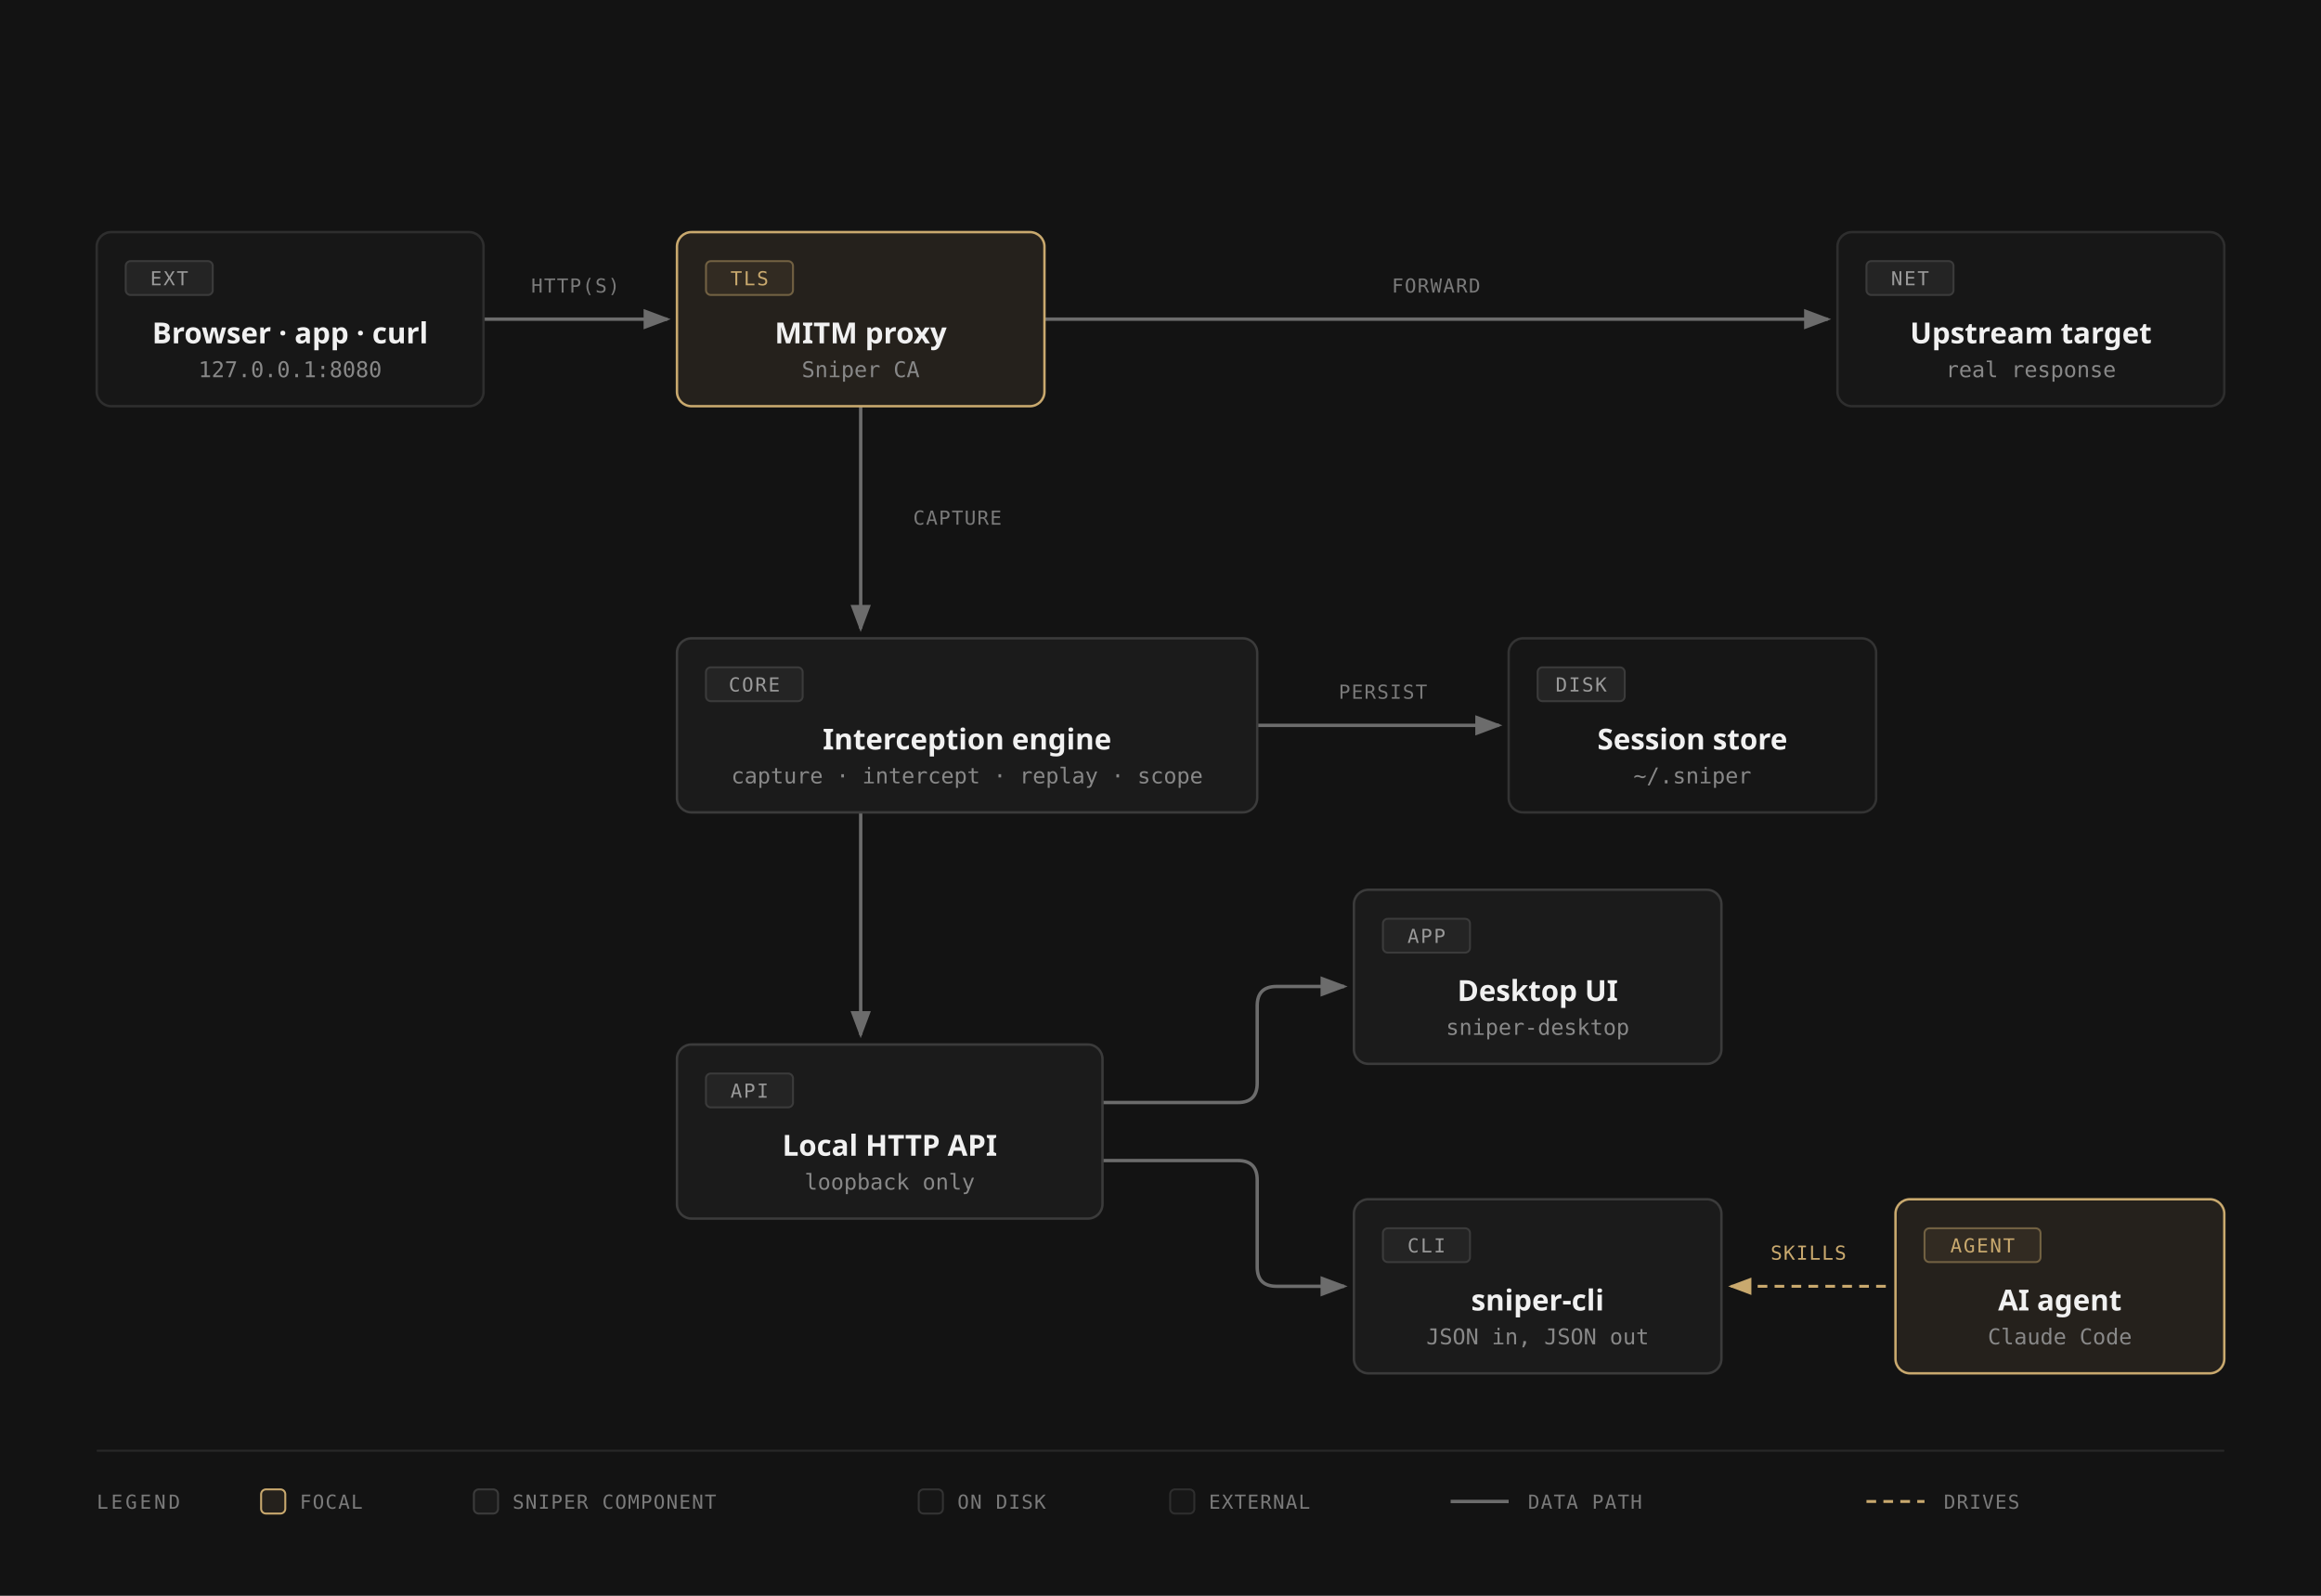
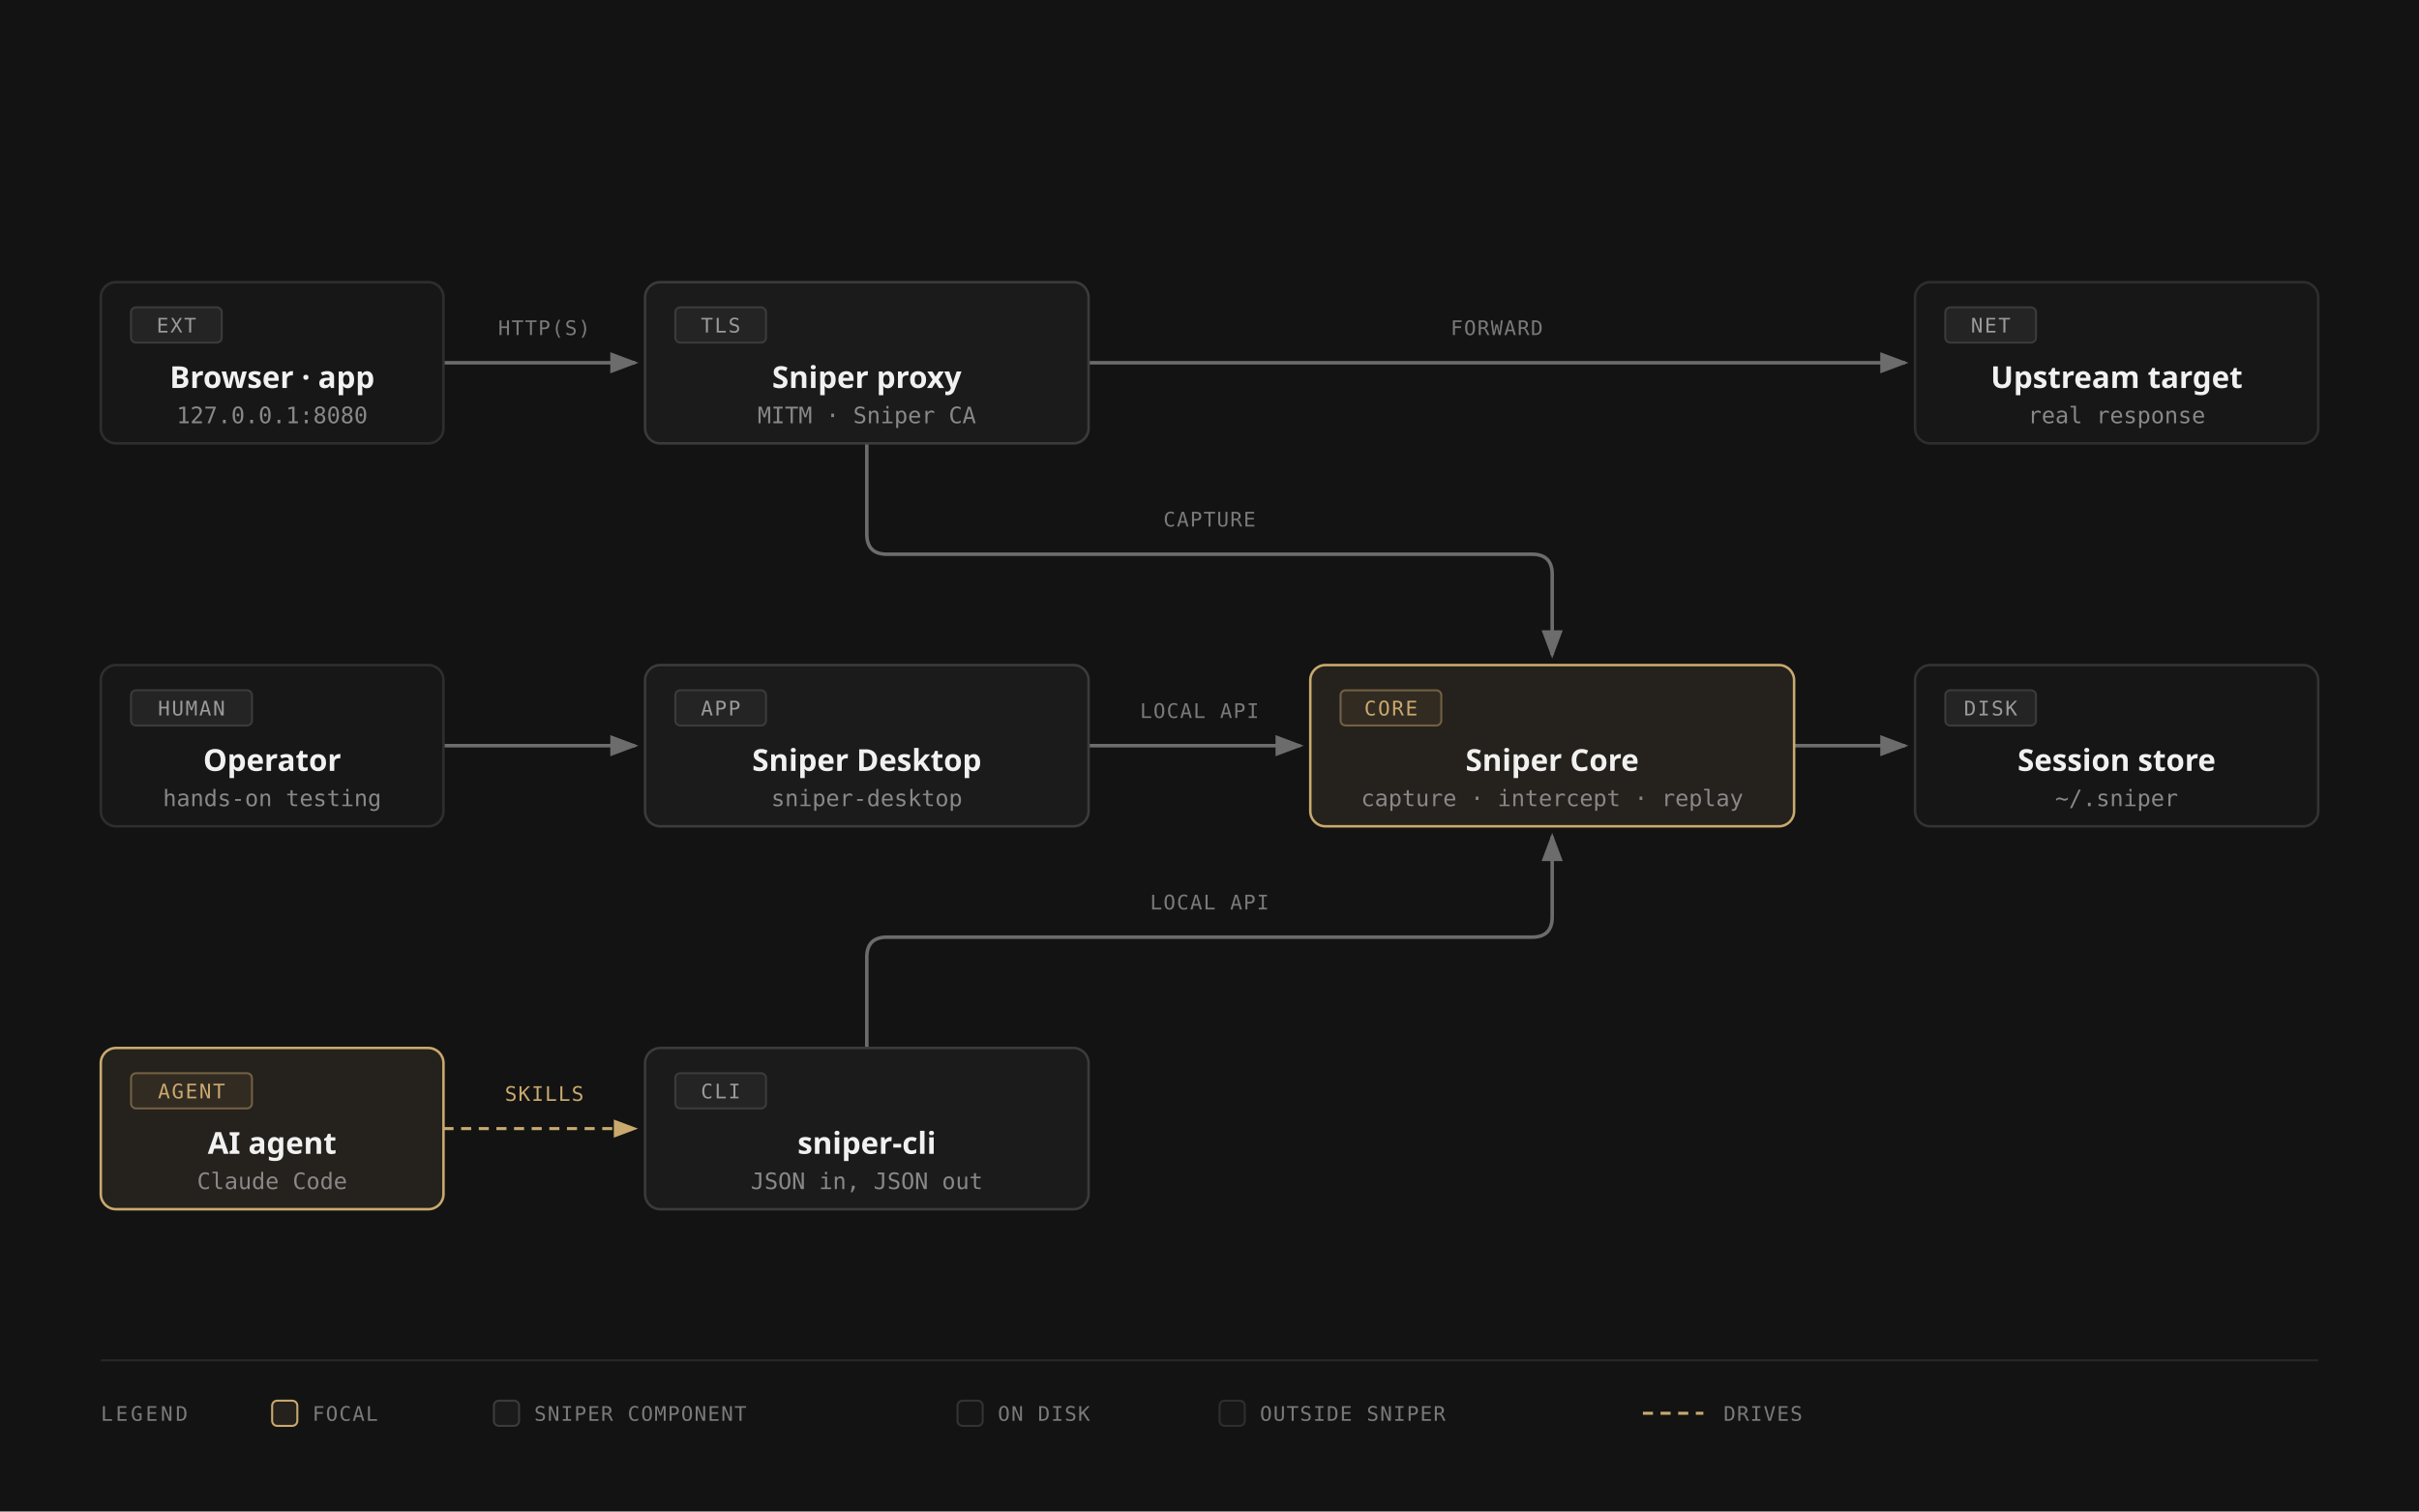
- <svg xmlns="http://www.w3.org/2000/svg" viewBox="0 0 960 660" width="960" height="660" role="img" aria-labelledby="sniper-arch-title sniper-arch-desc">
+ <svg xmlns="http://www.w3.org/2000/svg" viewBox="0 0 960 600" width="960" height="600" role="img" aria-labelledby="sniper-arch-title sniper-arch-desc">
  <defs>
    <marker id="arrow" markerWidth="8" markerHeight="6" refX="7" refY="3" orient="auto">
      <polygon points="0 0, 8 3, 0 6" fill="#6c6c6c" />
    </marker>
    <marker id="arrow-accent" markerWidth="8" markerHeight="6" refX="7" refY="3" orient="auto">
      <polygon points="0 0, 8 3, 0 6" fill="#c9a96e" />
    </marker>
    <marker id="arrow-link" markerWidth="8" markerHeight="6" refX="7" refY="3" orient="auto">
      <polygon points="0 0, 8 3, 0 6" fill="#6cb6d9" />
    </marker>
  </defs>
  <rect width="100%" height="100%" fill="#131313" />
-   <line x1="200" y1="132" x2="276" y2="132" stroke="#6c6c6c" stroke-width="1.4" marker-end="url(#arrow)" />
-   <line x1="432" y1="132" x2="756" y2="132" stroke="#6c6c6c" stroke-width="1.4" marker-end="url(#arrow)" />
-   <line x1="356" y1="168" x2="356" y2="260" stroke="#6c6c6c" stroke-width="1.4" marker-end="url(#arrow)" />
-   <line x1="520" y1="300" x2="620" y2="300" stroke="#6c6c6c" stroke-width="1.4" marker-end="url(#arrow)" />
-   <line x1="356" y1="336" x2="356" y2="428" stroke="#6c6c6c" stroke-width="1.4" marker-end="url(#arrow)" />
-   <path d="M 456,456 H 512 Q 520,456 520,448 V 416 Q 520,408 528,408 H 556" fill="none" stroke="#6c6c6c" stroke-width="1.4" marker-end="url(#arrow)" />
-   <path d="M 456,480 H 512 Q 520,480 520,488 V 524 Q 520,532 528,532 H 556" fill="none" stroke="#6c6c6c" stroke-width="1.4" marker-end="url(#arrow)" />
-   <line x1="780" y1="532" x2="716" y2="532" stroke="#c9a96e" stroke-width="1.2" stroke-dasharray="4,3" marker-end="url(#arrow-accent)" />
-   <rect x="208" y="112" width="60" height="12" rx="2" fill="#131313" />
-   <text x="238" y="121" fill="#7a7a7a" font-size="8" font-family="'Geist Mono', monospace" text-anchor="middle" letter-spacing="0.06em">HTTP(S)</text>
-   <rect x="562" y="112" width="64" height="12" rx="2" fill="#131313" />
-   <text x="594" y="121" fill="#7a7a7a" font-size="8" font-family="'Geist Mono', monospace" text-anchor="middle" letter-spacing="0.06em">FORWARD</text>
-   <rect x="364" y="208" width="64" height="12" rx="2" fill="#131313" />
-   <text x="396" y="217" fill="#7a7a7a" font-size="8" font-family="'Geist Mono', monospace" text-anchor="middle" letter-spacing="0.06em">CAPTURE</text>
-   <rect x="542" y="280" width="60" height="12" rx="2" fill="#131313" />
-   <text x="572" y="289" fill="#7a7a7a" font-size="8" font-family="'Geist Mono', monospace" text-anchor="middle" letter-spacing="0.06em">PERSIST</text>
-   <rect x="716" y="512" width="64" height="12" rx="2" fill="#131313" />
-   <text x="748" y="521" fill="#c9a96e" font-size="8" font-family="'Geist Mono', monospace" text-anchor="middle" letter-spacing="0.06em">SKILLS</text>
-   <rect x="40" y="96" width="160" height="72" rx="6" fill="#131313" />
-   <rect x="40" y="96" width="160" height="72" rx="6" fill="#171717" stroke="#2e2e2e" stroke-width="1" />
-   <rect x="52" y="108" width="36" height="14" rx="2" fill="#242424" stroke="#3b3b3b" stroke-width="0.8" />
-   <text x="70" y="118" fill="#9a9a9a" font-size="8" font-family="'Geist Mono', monospace" text-anchor="middle" letter-spacing="0.08em">EXT</text>
-   <text x="120" y="142" fill="#f1f1f1" font-size="12" font-weight="600" font-family="'Geist', sans-serif" text-anchor="middle">Browser · app · curl</text>
-   <text x="120" y="156" fill="#888888" font-size="9" font-family="'Geist Mono', monospace" text-anchor="middle">127.0.0.1:8080</text>
-   <rect x="280" y="96" width="152" height="72" rx="6" fill="#131313" />
-   <rect x="280" y="96" width="152" height="72" rx="6" fill="rgba(201,169,110,0.10)" stroke="#c9a96e" stroke-width="1" />
-   <rect x="292" y="108" width="36" height="14" rx="2" fill="rgba(201,169,110,0.08)" stroke="rgba(201,169,110,0.45)" stroke-width="0.8" />
-   <text x="310" y="118" fill="#c9a96e" font-size="8" font-family="'Geist Mono', monospace" text-anchor="middle" letter-spacing="0.08em">TLS</text>
-   <text x="356" y="142" fill="#f1f1f1" font-size="12" font-weight="600" font-family="'Geist', sans-serif" text-anchor="middle">MITM proxy</text>
-   <text x="356" y="156" fill="#888888" font-size="9" font-family="'Geist Mono', monospace" text-anchor="middle">Sniper CA</text>
-   <rect x="760" y="96" width="160" height="72" rx="6" fill="#131313" />
-   <rect x="760" y="96" width="160" height="72" rx="6" fill="#171717" stroke="#2e2e2e" stroke-width="1" />
-   <rect x="772" y="108" width="36" height="14" rx="2" fill="#242424" stroke="#3b3b3b" stroke-width="0.8" />
-   <text x="790" y="118" fill="#9a9a9a" font-size="8" font-family="'Geist Mono', monospace" text-anchor="middle" letter-spacing="0.08em">NET</text>
-   <text x="840" y="142" fill="#f1f1f1" font-size="12" font-weight="600" font-family="'Geist', sans-serif" text-anchor="middle">Upstream target</text>
-   <text x="840" y="156" fill="#888888" font-size="9" font-family="'Geist Mono', monospace" text-anchor="middle">real response</text>
-   <rect x="280" y="264" width="240" height="72" rx="6" fill="#131313" />
-   <rect x="280" y="264" width="240" height="72" rx="6" fill="#1b1b1b" stroke="#3b3b3b" stroke-width="1" />
-   <rect x="292" y="276" width="40" height="14" rx="2" fill="#242424" stroke="#3b3b3b" stroke-width="0.8" />
-   <text x="312" y="286" fill="#9a9a9a" font-size="8" font-family="'Geist Mono', monospace" text-anchor="middle" letter-spacing="0.08em">CORE</text>
-   <text x="400" y="310" fill="#f1f1f1" font-size="12" font-weight="600" font-family="'Geist', sans-serif" text-anchor="middle">Interception engine</text>
-   <text x="400" y="324" fill="#888888" font-size="9" font-family="'Geist Mono', monospace" text-anchor="middle">capture · intercept · replay · scope</text>
-   <rect x="624" y="264" width="152" height="72" rx="6" fill="#131313" />
-   <rect x="624" y="264" width="152" height="72" rx="6" fill="#161616" stroke="#333333" stroke-width="1" />
-   <rect x="636" y="276" width="36" height="14" rx="2" fill="#242424" stroke="#3b3b3b" stroke-width="0.8" />
-   <text x="654" y="286" fill="#9a9a9a" font-size="8" font-family="'Geist Mono', monospace" text-anchor="middle" letter-spacing="0.08em">DISK</text>
-   <text x="700" y="310" fill="#f1f1f1" font-size="12" font-weight="600" font-family="'Geist', sans-serif" text-anchor="middle">Session store</text>
-   <text x="700" y="324" fill="#888888" font-size="9" font-family="'Geist Mono', monospace" text-anchor="middle">~/.sniper</text>
-   <rect x="560" y="368" width="152" height="72" rx="6" fill="#131313" />
-   <rect x="560" y="368" width="152" height="72" rx="6" fill="#1b1b1b" stroke="#3b3b3b" stroke-width="1" />
-   <rect x="572" y="380" width="36" height="14" rx="2" fill="#242424" stroke="#3b3b3b" stroke-width="0.8" />
-   <text x="590" y="390" fill="#9a9a9a" font-size="8" font-family="'Geist Mono', monospace" text-anchor="middle" letter-spacing="0.08em">APP</text>
-   <text x="636" y="414" fill="#f1f1f1" font-size="12" font-weight="600" font-family="'Geist', sans-serif" text-anchor="middle">Desktop UI</text>
-   <text x="636" y="428" fill="#888888" font-size="9" font-family="'Geist Mono', monospace" text-anchor="middle">sniper-desktop</text>
-   <rect x="280" y="432" width="176" height="72" rx="6" fill="#131313" />
-   <rect x="280" y="432" width="176" height="72" rx="6" fill="#1b1b1b" stroke="#3b3b3b" stroke-width="1" />
-   <rect x="292" y="444" width="36" height="14" rx="2" fill="#242424" stroke="#3b3b3b" stroke-width="0.8" />
-   <text x="310" y="454" fill="#9a9a9a" font-size="8" font-family="'Geist Mono', monospace" text-anchor="middle" letter-spacing="0.08em">API</text>
-   <text x="368" y="478" fill="#f1f1f1" font-size="12" font-weight="600" font-family="'Geist', sans-serif" text-anchor="middle">Local HTTP API</text>
-   <text x="368" y="492" fill="#888888" font-size="9" font-family="'Geist Mono', monospace" text-anchor="middle">loopback only</text>
-   <rect x="560" y="496" width="152" height="72" rx="6" fill="#131313" />
-   <rect x="560" y="496" width="152" height="72" rx="6" fill="#1b1b1b" stroke="#3b3b3b" stroke-width="1" />
-   <rect x="572" y="508" width="36" height="14" rx="2" fill="#242424" stroke="#3b3b3b" stroke-width="0.8" />
-   <text x="590" y="518" fill="#9a9a9a" font-size="8" font-family="'Geist Mono', monospace" text-anchor="middle" letter-spacing="0.08em">CLI</text>
-   <text x="636" y="542" fill="#f1f1f1" font-size="12" font-weight="600" font-family="'Geist', sans-serif" text-anchor="middle">sniper-cli</text>
-   <text x="636" y="556" fill="#888888" font-size="9" font-family="'Geist Mono', monospace" text-anchor="middle">JSON in, JSON out</text>
-   <rect x="784" y="496" width="136" height="72" rx="6" fill="#131313" />
-   <rect x="784" y="496" width="136" height="72" rx="6" fill="rgba(201,169,110,0.10)" stroke="#c9a96e" stroke-width="1" />
-   <rect x="796" y="508" width="48" height="14" rx="2" fill="rgba(201,169,110,0.08)" stroke="rgba(201,169,110,0.45)" stroke-width="0.8" />
-   <text x="820" y="518" fill="#c9a96e" font-size="8" font-family="'Geist Mono', monospace" text-anchor="middle" letter-spacing="0.08em">AGENT</text>
-   <text x="852" y="542" fill="#f1f1f1" font-size="12" font-weight="600" font-family="'Geist', sans-serif" text-anchor="middle">AI agent</text>
-   <text x="852" y="556" fill="#888888" font-size="9" font-family="'Geist Mono', monospace" text-anchor="middle">Claude Code</text>
-   <line x1="40" y1="600" x2="920" y2="600" stroke="#282828" stroke-width="0.8" />
-   <text x="40" y="624" fill="#7a7a7a" font-size="8" font-family="'Geist Mono', monospace" letter-spacing="0.14em">LEGEND</text>
-   <rect x="108" y="616" width="10" height="10" rx="2" fill="rgba(201,169,110,0.10)" stroke="#c9a96e" stroke-width="0.8" />
-   <text x="124" y="624" fill="#7a7a7a" font-size="8" font-family="'Geist Mono', monospace" letter-spacing="0.06em">FOCAL</text>
-   <rect x="196" y="616" width="10" height="10" rx="2" fill="#1b1b1b" stroke="#3b3b3b" stroke-width="0.8" />
-   <text x="212" y="624" fill="#7a7a7a" font-size="8" font-family="'Geist Mono', monospace" letter-spacing="0.06em">SNIPER COMPONENT</text>
-   <rect x="380" y="616" width="10" height="10" rx="2" fill="#161616" stroke="#333333" stroke-width="0.8" />
-   <text x="396" y="624" fill="#7a7a7a" font-size="8" font-family="'Geist Mono', monospace" letter-spacing="0.06em">ON DISK</text>
-   <rect x="484" y="616" width="10" height="10" rx="2" fill="#171717" stroke="#2e2e2e" stroke-width="0.8" />
-   <text x="500" y="624" fill="#7a7a7a" font-size="8" font-family="'Geist Mono', monospace" letter-spacing="0.06em">EXTERNAL</text>
-   <line x1="600" y1="621" x2="624" y2="621" stroke="#6c6c6c" stroke-width="1.4" />
-   <text x="632" y="624" fill="#7a7a7a" font-size="8" font-family="'Geist Mono', monospace" letter-spacing="0.06em">DATA PATH</text>
-   <line x1="772" y1="621" x2="796" y2="621" stroke="#c9a96e" stroke-width="1.2" stroke-dasharray="4,3" />
-   <text x="804" y="624" fill="#7a7a7a" font-size="8" font-family="'Geist Mono', monospace" letter-spacing="0.06em">DRIVES</text>
+   <line x1="176" y1="144" x2="252" y2="144" stroke="#6c6c6c" stroke-width="1.4" marker-end="url(#arrow)" />
+   <line x1="432" y1="144" x2="756" y2="144" stroke="#6c6c6c" stroke-width="1.4" marker-end="url(#arrow)" />
+   <path d="M 344,176 V 212 Q 344,220 352,220 H 608 Q 616,220 616,228 V 260" fill="none" stroke="#6c6c6c" stroke-width="1.4" marker-end="url(#arrow)" />
+   <line x1="176" y1="296" x2="252" y2="296" stroke="#6c6c6c" stroke-width="1.4" marker-end="url(#arrow)" />
+   <line x1="432" y1="296" x2="516" y2="296" stroke="#6c6c6c" stroke-width="1.4" marker-end="url(#arrow)" />
+   <line x1="712" y1="296" x2="756" y2="296" stroke="#6c6c6c" stroke-width="1.4" marker-end="url(#arrow)" />
+   <line x1="176" y1="448" x2="252" y2="448" stroke="#c9a96e" stroke-width="1.2" stroke-dasharray="4,3" marker-end="url(#arrow-accent)" />
+   <path d="M 344,416 V 380 Q 344,372 352,372 H 608 Q 616,372 616,364 V 332" fill="none" stroke="#6c6c6c" stroke-width="1.4" marker-end="url(#arrow)" />
+   <rect x="186" y="124" width="60" height="12" rx="2" fill="#131313" />
+   <text x="216" y="133" fill="#7a7a7a" font-size="8" font-family="'Geist Mono', monospace" text-anchor="middle" letter-spacing="0.06em">HTTP(S)</text>
+   <rect x="562" y="124" width="64" height="12" rx="2" fill="#131313" />
+   <text x="594" y="133" fill="#7a7a7a" font-size="8" font-family="'Geist Mono', monospace" text-anchor="middle" letter-spacing="0.06em">FORWARD</text>
+   <rect x="448" y="200" width="64" height="12" rx="2" fill="#131313" />
+   <text x="480" y="209" fill="#7a7a7a" font-size="8" font-family="'Geist Mono', monospace" text-anchor="middle" letter-spacing="0.06em">CAPTURE</text>
+   <rect x="440" y="276" width="72" height="12" rx="2" fill="#131313" />
+   <text x="476" y="285" fill="#7a7a7a" font-size="8" font-family="'Geist Mono', monospace" text-anchor="middle" letter-spacing="0.06em">LOCAL API</text>
+   <rect x="444" y="352" width="72" height="12" rx="2" fill="#131313" />
+   <text x="480" y="361" fill="#7a7a7a" font-size="8" font-family="'Geist Mono', monospace" text-anchor="middle" letter-spacing="0.06em">LOCAL API</text>
+   <rect x="186" y="428" width="60" height="12" rx="2" fill="#131313" />
+   <text x="216" y="437" fill="#c9a96e" font-size="8" font-family="'Geist Mono', monospace" text-anchor="middle" letter-spacing="0.06em">SKILLS</text>
+   <rect x="40" y="112" width="136" height="64" rx="6" fill="#131313" />
+   <rect x="40" y="112" width="136" height="64" rx="6" fill="#171717" stroke="#2e2e2e" stroke-width="1" />
+   <rect x="52" y="122" width="36" height="14" rx="2" fill="#242424" stroke="#3b3b3b" stroke-width="0.8" />
+   <text x="70" y="132" fill="#9a9a9a" font-size="8" font-family="'Geist Mono', monospace" text-anchor="middle" letter-spacing="0.08em">EXT</text>
+   <text x="108" y="154" fill="#f1f1f1" font-size="12" font-weight="600" font-family="'Geist', sans-serif" text-anchor="middle">Browser · app</text>
+   <text x="108" y="168" fill="#888888" font-size="9" font-family="'Geist Mono', monospace" text-anchor="middle">127.0.0.1:8080</text>
+   <rect x="256" y="112" width="176" height="64" rx="6" fill="#131313" />
+   <rect x="256" y="112" width="176" height="64" rx="6" fill="#1b1b1b" stroke="#3b3b3b" stroke-width="1" />
+   <rect x="268" y="122" width="36" height="14" rx="2" fill="#242424" stroke="#3b3b3b" stroke-width="0.8" />
+   <text x="286" y="132" fill="#9a9a9a" font-size="8" font-family="'Geist Mono', monospace" text-anchor="middle" letter-spacing="0.08em">TLS</text>
+   <text x="344" y="154" fill="#f1f1f1" font-size="12" font-weight="600" font-family="'Geist', sans-serif" text-anchor="middle">Sniper proxy</text>
+   <text x="344" y="168" fill="#888888" font-size="9" font-family="'Geist Mono', monospace" text-anchor="middle">MITM · Sniper CA</text>
+   <rect x="760" y="112" width="160" height="64" rx="6" fill="#131313" />
+   <rect x="760" y="112" width="160" height="64" rx="6" fill="#171717" stroke="#2e2e2e" stroke-width="1" />
+   <rect x="772" y="122" width="36" height="14" rx="2" fill="#242424" stroke="#3b3b3b" stroke-width="0.8" />
+   <text x="790" y="132" fill="#9a9a9a" font-size="8" font-family="'Geist Mono', monospace" text-anchor="middle" letter-spacing="0.08em">NET</text>
+   <text x="840" y="154" fill="#f1f1f1" font-size="12" font-weight="600" font-family="'Geist', sans-serif" text-anchor="middle">Upstream target</text>
+   <text x="840" y="168" fill="#888888" font-size="9" font-family="'Geist Mono', monospace" text-anchor="middle">real response</text>
+   <rect x="40" y="264" width="136" height="64" rx="6" fill="#131313" />
+   <rect x="40" y="264" width="136" height="64" rx="6" fill="#171717" stroke="#2e2e2e" stroke-width="1" />
+   <rect x="52" y="274" width="48" height="14" rx="2" fill="#242424" stroke="#3b3b3b" stroke-width="0.8" />
+   <text x="76" y="284" fill="#9a9a9a" font-size="8" font-family="'Geist Mono', monospace" text-anchor="middle" letter-spacing="0.08em">HUMAN</text>
+   <text x="108" y="306" fill="#f1f1f1" font-size="12" font-weight="600" font-family="'Geist', sans-serif" text-anchor="middle">Operator</text>
+   <text x="108" y="320" fill="#888888" font-size="9" font-family="'Geist Mono', monospace" text-anchor="middle">hands-on testing</text>
+   <rect x="256" y="264" width="176" height="64" rx="6" fill="#131313" />
+   <rect x="256" y="264" width="176" height="64" rx="6" fill="#1b1b1b" stroke="#3b3b3b" stroke-width="1" />
+   <rect x="268" y="274" width="36" height="14" rx="2" fill="#242424" stroke="#3b3b3b" stroke-width="0.8" />
+   <text x="286" y="284" fill="#9a9a9a" font-size="8" font-family="'Geist Mono', monospace" text-anchor="middle" letter-spacing="0.08em">APP</text>
+   <text x="344" y="306" fill="#f1f1f1" font-size="12" font-weight="600" font-family="'Geist', sans-serif" text-anchor="middle">Sniper Desktop</text>
+   <text x="344" y="320" fill="#888888" font-size="9" font-family="'Geist Mono', monospace" text-anchor="middle">sniper-desktop</text>
+   <rect x="520" y="264" width="192" height="64" rx="6" fill="#131313" />
+   <rect x="520" y="264" width="192" height="64" rx="6" fill="rgba(201,169,110,0.10)" stroke="#c9a96e" stroke-width="1" />
+   <rect x="532" y="274" width="40" height="14" rx="2" fill="rgba(201,169,110,0.08)" stroke="rgba(201,169,110,0.45)" stroke-width="0.8" />
+   <text x="552" y="284" fill="#c9a96e" font-size="8" font-family="'Geist Mono', monospace" text-anchor="middle" letter-spacing="0.08em">CORE</text>
+   <text x="616" y="306" fill="#f1f1f1" font-size="12" font-weight="600" font-family="'Geist', sans-serif" text-anchor="middle">Sniper Core</text>
+   <text x="616" y="320" fill="#888888" font-size="9" font-family="'Geist Mono', monospace" text-anchor="middle">capture · intercept · replay</text>
+   <rect x="760" y="264" width="160" height="64" rx="6" fill="#131313" />
+   <rect x="760" y="264" width="160" height="64" rx="6" fill="#161616" stroke="#333333" stroke-width="1" />
+   <rect x="772" y="274" width="36" height="14" rx="2" fill="#242424" stroke="#3b3b3b" stroke-width="0.8" />
+   <text x="790" y="284" fill="#9a9a9a" font-size="8" font-family="'Geist Mono', monospace" text-anchor="middle" letter-spacing="0.08em">DISK</text>
+   <text x="840" y="306" fill="#f1f1f1" font-size="12" font-weight="600" font-family="'Geist', sans-serif" text-anchor="middle">Session store</text>
+   <text x="840" y="320" fill="#888888" font-size="9" font-family="'Geist Mono', monospace" text-anchor="middle">~/.sniper</text>
+   <rect x="40" y="416" width="136" height="64" rx="6" fill="#131313" />
+   <rect x="40" y="416" width="136" height="64" rx="6" fill="rgba(201,169,110,0.10)" stroke="#c9a96e" stroke-width="1" />
+   <rect x="52" y="426" width="48" height="14" rx="2" fill="rgba(201,169,110,0.08)" stroke="rgba(201,169,110,0.45)" stroke-width="0.8" />
+   <text x="76" y="436" fill="#c9a96e" font-size="8" font-family="'Geist Mono', monospace" text-anchor="middle" letter-spacing="0.08em">AGENT</text>
+   <text x="108" y="458" fill="#f1f1f1" font-size="12" font-weight="600" font-family="'Geist', sans-serif" text-anchor="middle">AI agent</text>
+   <text x="108" y="472" fill="#888888" font-size="9" font-family="'Geist Mono', monospace" text-anchor="middle">Claude Code</text>
+   <rect x="256" y="416" width="176" height="64" rx="6" fill="#131313" />
+   <rect x="256" y="416" width="176" height="64" rx="6" fill="#1b1b1b" stroke="#3b3b3b" stroke-width="1" />
+   <rect x="268" y="426" width="36" height="14" rx="2" fill="#242424" stroke="#3b3b3b" stroke-width="0.8" />
+   <text x="286" y="436" fill="#9a9a9a" font-size="8" font-family="'Geist Mono', monospace" text-anchor="middle" letter-spacing="0.08em">CLI</text>
+   <text x="344" y="458" fill="#f1f1f1" font-size="12" font-weight="600" font-family="'Geist', sans-serif" text-anchor="middle">sniper-cli</text>
+   <text x="344" y="472" fill="#888888" font-size="9" font-family="'Geist Mono', monospace" text-anchor="middle">JSON in, JSON out</text>
+   <line x1="40" y1="540" x2="920" y2="540" stroke="#282828" stroke-width="0.8" />
+   <text x="40" y="564" fill="#7a7a7a" font-size="8" font-family="'Geist Mono', monospace" letter-spacing="0.14em">LEGEND</text>
+   <rect x="108" y="556" width="10" height="10" rx="2" fill="rgba(201,169,110,0.10)" stroke="#c9a96e" stroke-width="0.8" />
+   <text x="124" y="564" fill="#7a7a7a" font-size="8" font-family="'Geist Mono', monospace" letter-spacing="0.06em">FOCAL</text>
+   <rect x="196" y="556" width="10" height="10" rx="2" fill="#1b1b1b" stroke="#3b3b3b" stroke-width="0.8" />
+   <text x="212" y="564" fill="#7a7a7a" font-size="8" font-family="'Geist Mono', monospace" letter-spacing="0.06em">SNIPER COMPONENT</text>
+   <rect x="380" y="556" width="10" height="10" rx="2" fill="#161616" stroke="#333333" stroke-width="0.8" />
+   <text x="396" y="564" fill="#7a7a7a" font-size="8" font-family="'Geist Mono', monospace" letter-spacing="0.06em">ON DISK</text>
+   <rect x="484" y="556" width="10" height="10" rx="2" fill="#171717" stroke="#2e2e2e" stroke-width="0.8" />
+   <text x="500" y="564" fill="#7a7a7a" font-size="8" font-family="'Geist Mono', monospace" letter-spacing="0.06em">OUTSIDE SNIPER</text>
+   <line x1="652" y1="561" x2="676" y2="561" stroke="#c9a96e" stroke-width="1.2" stroke-dasharray="4,3" />
+   <text x="684" y="564" fill="#7a7a7a" font-size="8" font-family="'Geist Mono', monospace" letter-spacing="0.06em">DRIVES</text>
</svg>
